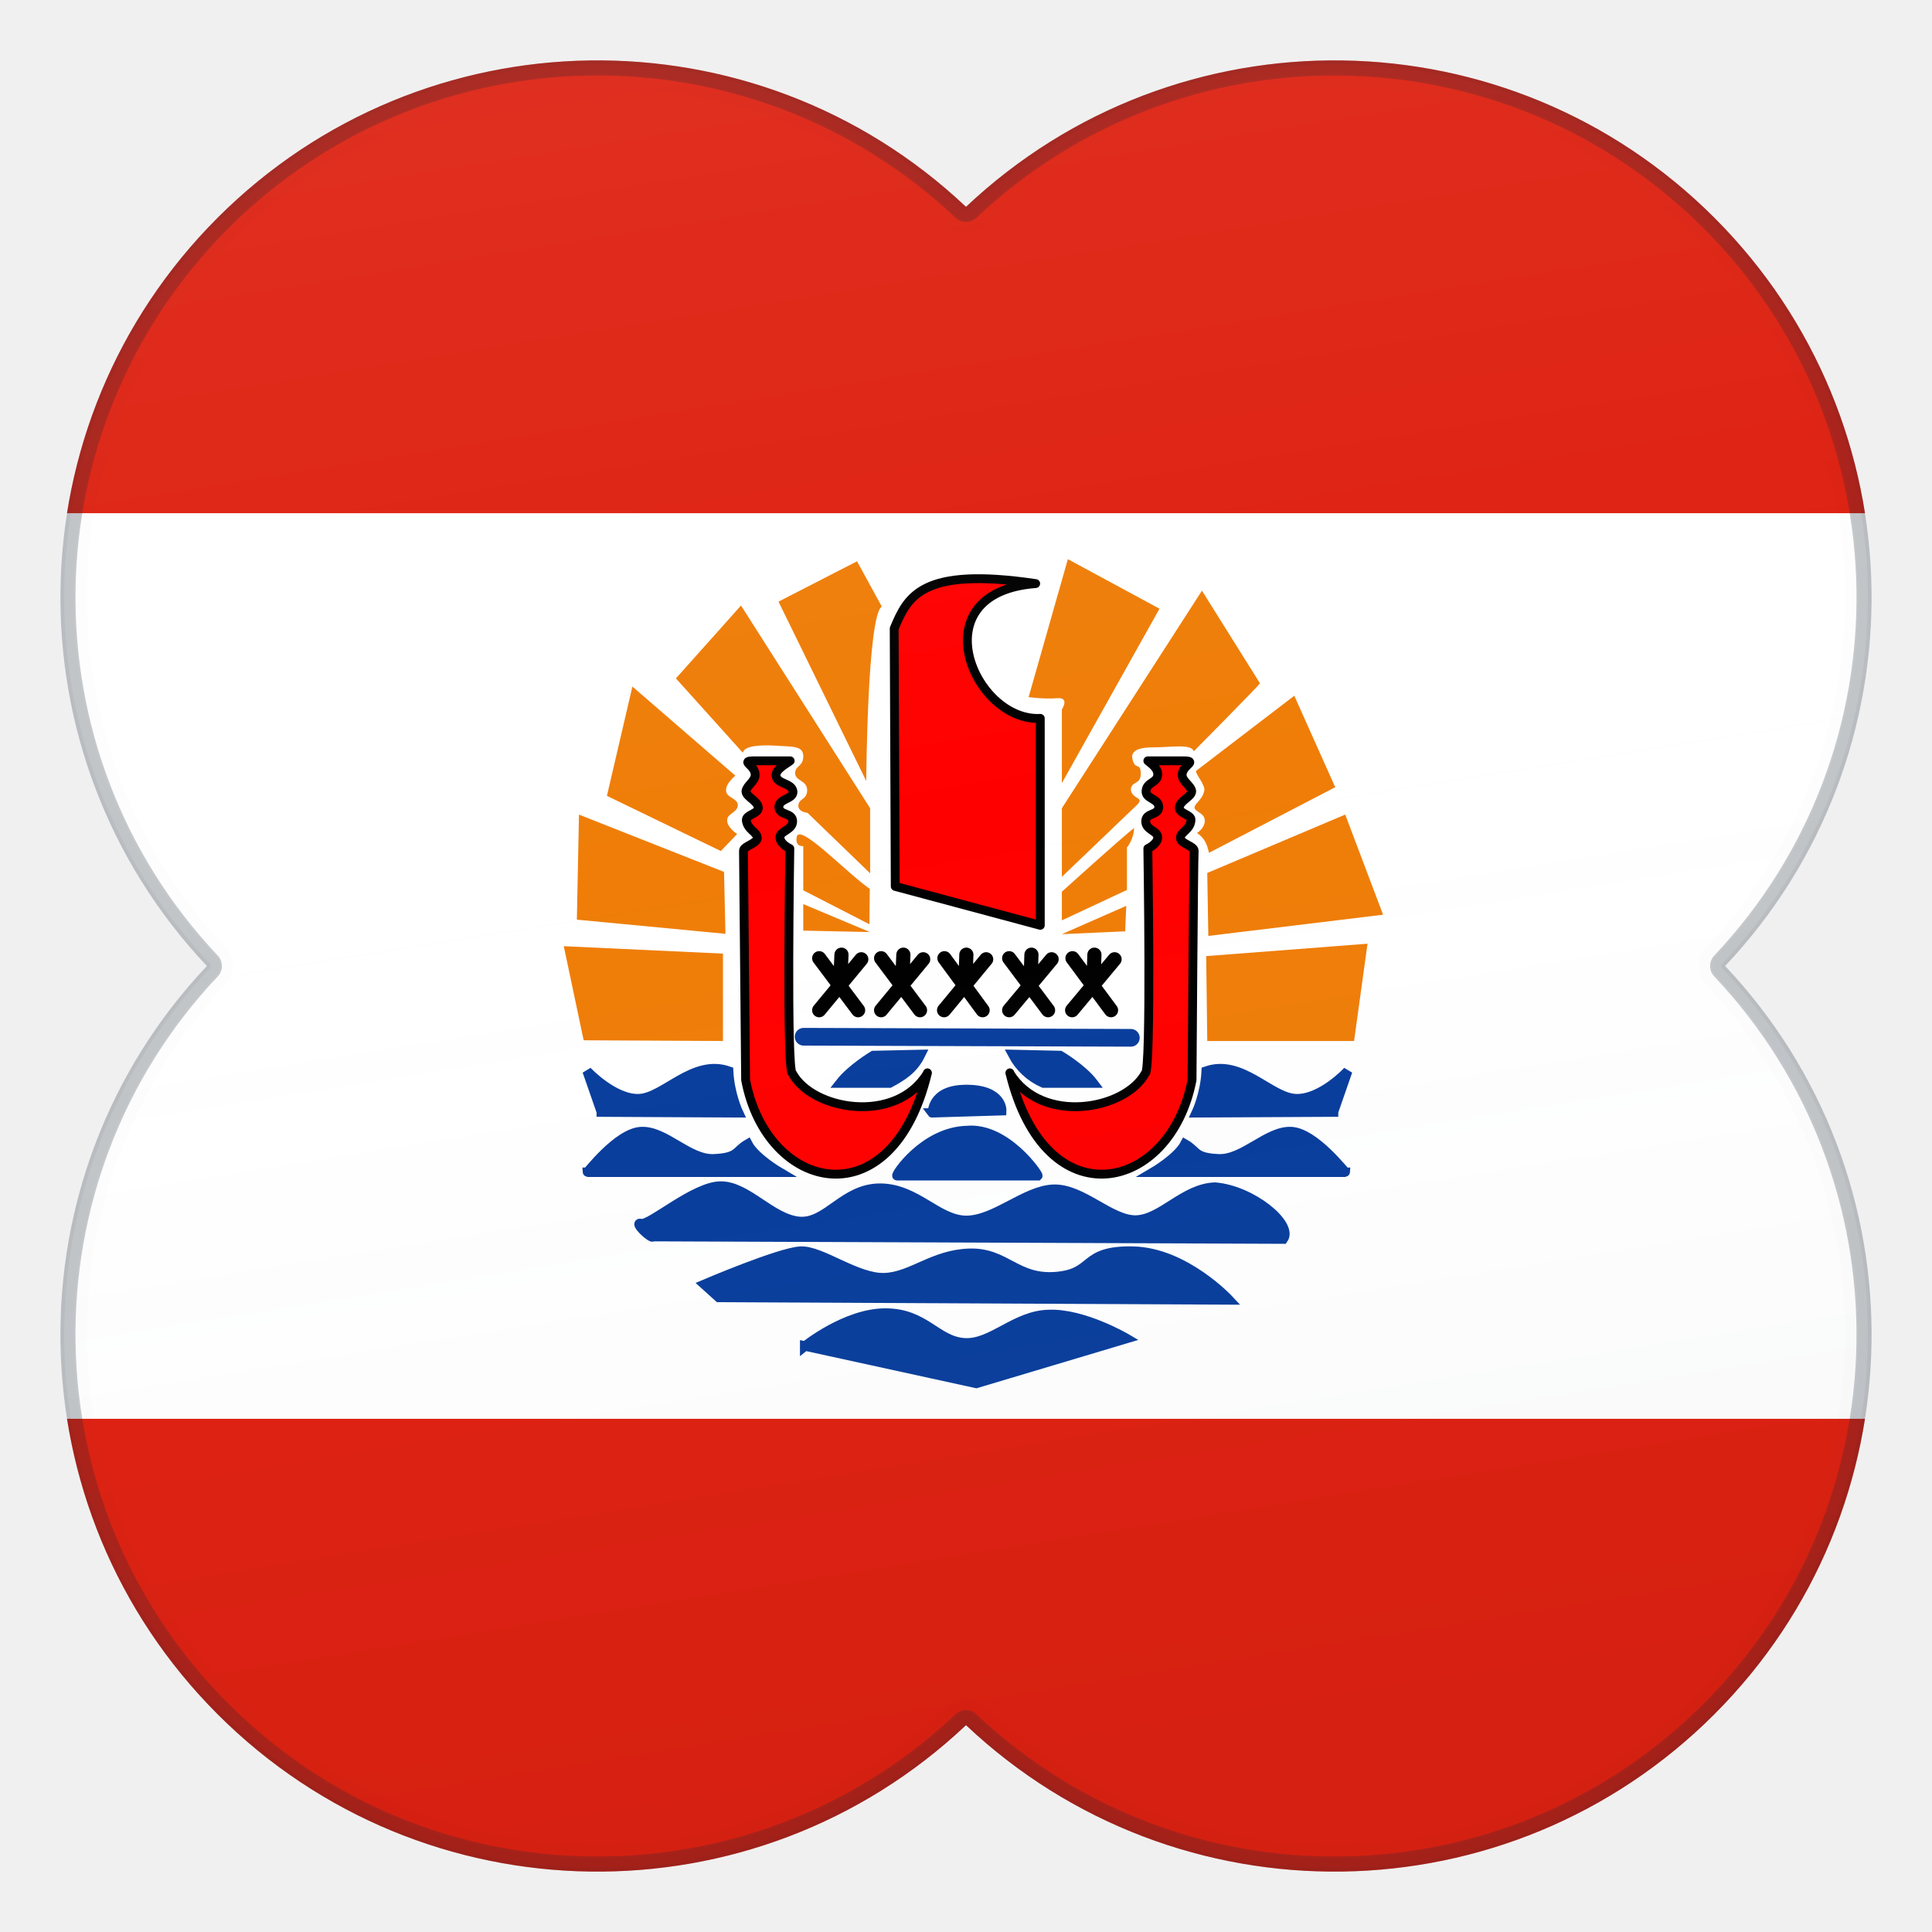
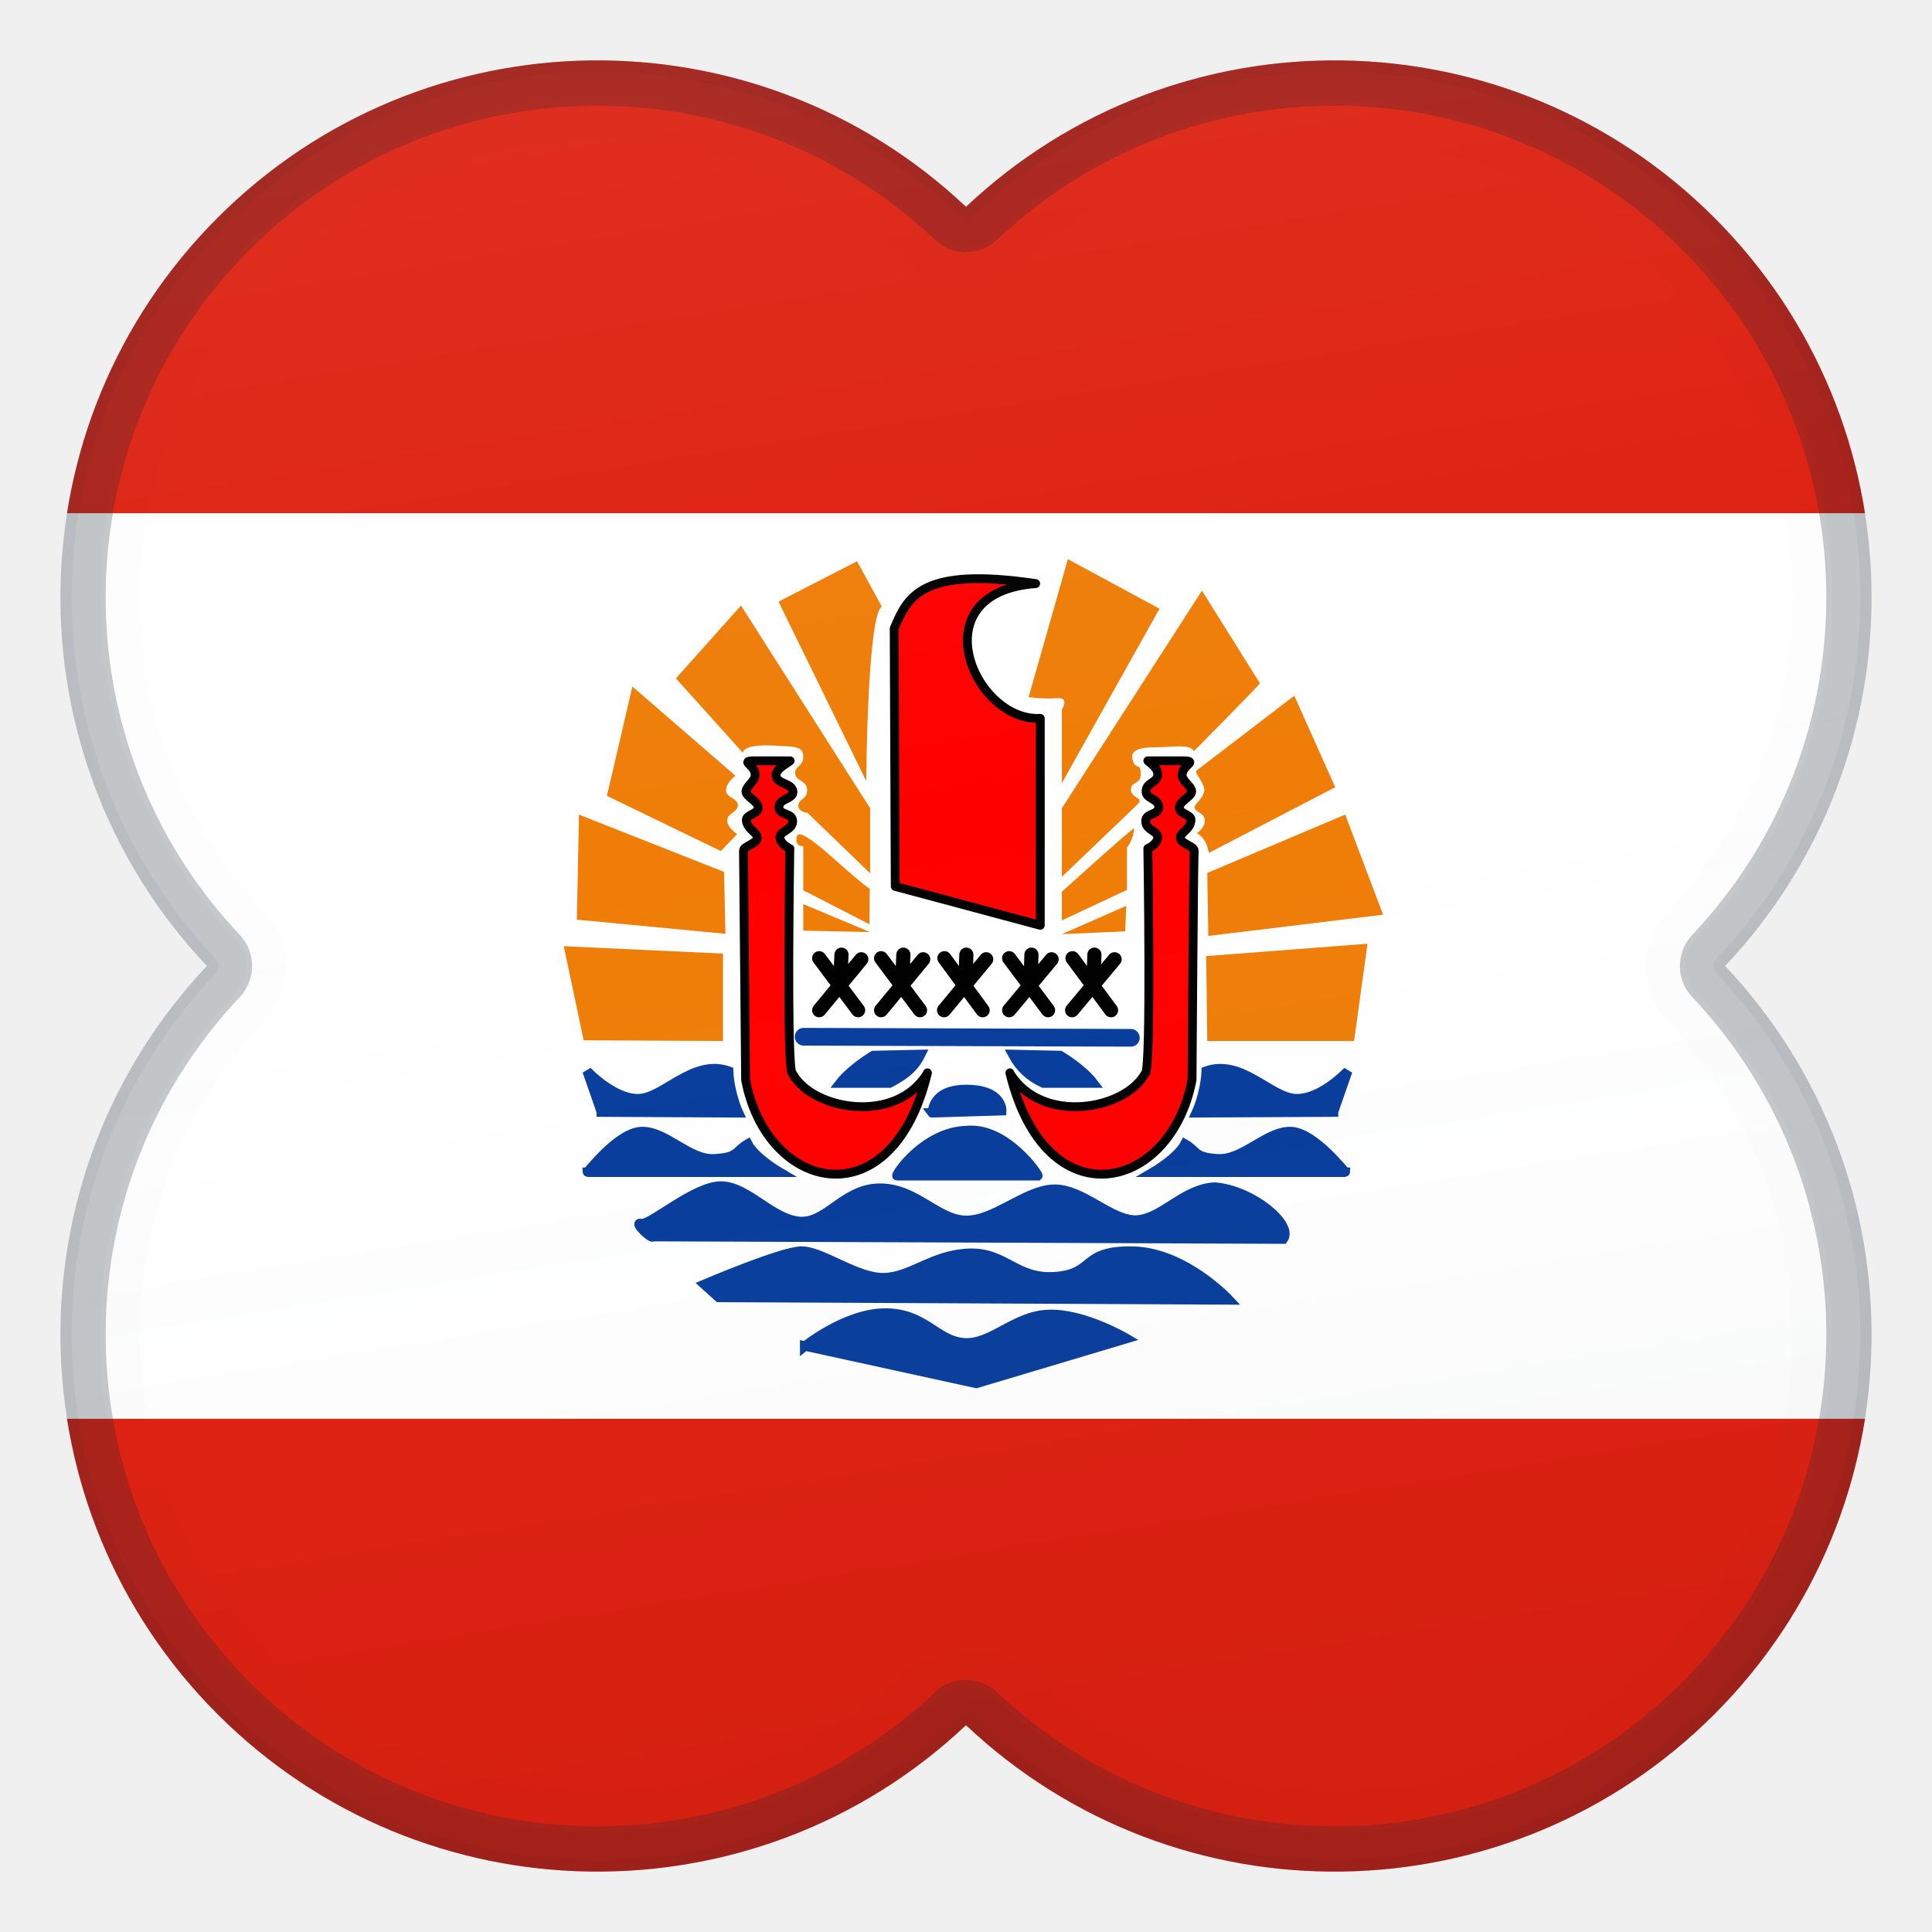
<svg xmlns="http://www.w3.org/2000/svg" viewBox="0 0 512 512" width="512" height="512" role="img" aria-labelledby="petal-soft-pf-title">
  <defs>
    <path id="petal-soft-pf-shape" d="M 256 54.811 A 142.322 142.322 0 0 1 457.189 256 A 142.322 142.322 0 0 1 256 457.189 A 142.322 142.322 0 0 1 54.811 256 A 142.322 142.322 0 0 1 256 54.811 Z" />
    <clipPath id="petal-soft-pf-clip" clipPathUnits="userSpaceOnUse">
      <path d="M 256 54.811 A 142.322 142.322 0 0 1 457.189 256 A 142.322 142.322 0 0 1 256 457.189 A 142.322 142.322 0 0 1 54.811 256 A 142.322 142.322 0 0 1 256 54.811 Z" />
    </clipPath>
    <linearGradient id="petal-soft-pf-shade" x1="0" y1="0" x2="0.16" y2="1">
      <stop offset="0%" stop-color="#ffffff" stop-opacity=".075" />
      <stop offset="48%" stop-color="#ffffff" stop-opacity="0" />
      <stop offset="100%" stop-color="#151a2b" stop-opacity=".038" />
    </linearGradient>
    <clipPath id="petal-soft-pf-source-pf-a">
      <path fill-opacity=".7" d="M0 0h512v512H0z" />
    </clipPath>
  </defs>
  <g clip-path="url(#petal-soft-pf-clip)">
    <path d="M 256 54.811 A 142.322 142.322 0 0 1 457.189 256 A 142.322 142.322 0 0 1 256 457.189 A 142.322 142.322 0 0 1 54.811 256 A 142.322 142.322 0 0 1 256 54.811 Z" fill="#fff" />
    <g transform="translate(16, 16) scale(0.9375)">
      <g clip-path="url(#petal-soft-pf-source-pf-a)">
        <path fill="#fff" d="M0 0h512v512H0z" style="width:0" />
        <path fill="#083d9c" fill-rule="evenodd" stroke="#083d9c" stroke-width="2pt" d="M210.4 363.5s11.6-9.4 22.8-9.4 14.4 7.8 22.2 8.4 14.4-7.8 24-8c9.8-.4 22 6.8 22 6.8L258.9 374l-48.5-10.6zm-24.3-13.8 144.3.7s-12.5-13.5-27.2-13.8-10.6 6.3-21.8 7.2-14.1-6.9-24.4-6.6-16.3 6.6-24 6.9c-7.9.3-17.9-7.8-23.8-7.5S182 346 182 346zm-18.5-17.2 178.1.7c2.9-4.1-8.7-13.8-19.3-14.7-8.8.3-15 9-22.2 9.3s-15.3-9-23.5-8.7c-8 .3-16.5 8.8-24.6 8.8s-14.1-9.1-24.4-9.1-15 10-22.8 9.4c-7.9-.7-14.7-10-22.2-10s-20 11.2-22.5 10.6 3.1 4.7 3.4 3.7z" />
        <path fill="red" fill-rule="evenodd" stroke="#000" stroke-linejoin="round" stroke-width="2.5" d="m236 233.5 41 11V186c-18.8 1-34.4-35.6-1.3-38.1-32.4-4.8-36.2 3.7-40 12.7z" />
        <path fill="#083d9c" fill-rule="evenodd" stroke="#083d9c" stroke-linecap="round" stroke-width="5" d="m210.1 276 92.5.3" />
        <path fill="none" stroke="#000" stroke-linecap="round" stroke-width="4" d="m214.5 253.8 11 14.7m-11 0 11.9-14.4m-5.6-1.3-.4 9.1m11.6-8.1 11 14.7m-11 0 11.9-14.4m-5.6-1.3-.4 9.1m12-8.1 10.8 14.7m-10.9 0 11.9-14.4m-5.6-1.3-.3 9.1m12.4-8.1 11 14.7m-11 0 12-14.4m-5.7-1.3-.3 9.1m11.9-8.1 10.9 14.7m-11 0 12-14.4m-5.7-1.3-.3 9.1" />
        <path fill="#ef7d08" fill-rule="evenodd" d="m148 277 39.3.2v-24.7l-45-2.1 5.6 26.5zm-2-34.1 42 4-.4-17.5-41-16.2zm8.5-35 32.2 15.6 4.6-4.8s-3-2-2.8-4c0-1.8 3-2.1 3-4.2 0-1.9-3.3-2.1-3.3-4-.3-2 2.6-4.3 2.6-4.3L161.7 177zm211.2 69.3h-41.5l-.3-24 45.6-3.5zm-41.2-29.7 49.4-6-10.7-28.3-39 16.5zm36-42.1L324.7 224c-.5-2-1-4-3.4-5.6 0 0 2.2-1.3 2.2-3.5s-2.9-2.5-2.9-3.7 2.6-2.4 2.8-5.2c-.3-2-2.8-4.6-2.3-5.2l27.7-21.2 11.5 25.7zM283.1 247l17.9-.8.3-7.2zm-54.3-.6L210 246v-7.5zm-.1-2.2-18.7-9.6v-12.5s-2.2.3-1.9-2.2c.1-5.2 13.8 9.5 20.7 14.3zm54.4-1.1V235s16.8-15.2 20.4-18c0 3.1-2 5.5-2 5.5v12zM174 174.7l18.9 21c.5-2 4.8-2.2 9.2-2 4.4.4 7.9-.2 7.9 3 0 3-2.3 2.6-2.3 4.8s3.4 2 3.4 4.8-2.4 2.2-2.5 4.4c0 1.8 2.6 2 2.6 2l17.7 17.1v-18.4l-36.5-57.3zm29-21.7 24.8 50.7s.3-46.8 4.4-49.3l-7-12.8zm107.7 2-27.6 49.3v-20.8s2.3-3.5-1.3-3.2-8.1-.3-8.1-.3l11.1-39zm28.4 21.1c-.3.6-18.7 19.2-18.7 19.2-.8-2.2-6.4-1.1-11.6-1.1-5.3 0-6 1.7-5.8 3 .6 3.7 2.4 1 2.4 4.4 0 3.3-2.6 2-2.8 4.5.2 2.8 4 2.1 1.8 4.3l-21.3 20.4v-19.4l39.6-61.5z" />
        <path fill="red" fill-rule="evenodd" stroke="#000" stroke-linejoin="round" stroke-width="2.5" d="M245.1 286.3c-8.9 14.7-32.7 10.4-38.2 0-1.7-.4-.7-63.5-.7-63.5s-2.7-1.2-2.8-3.1 3.6-2.1 3.6-4.6-3.8-1.6-3.9-4c0-2.5 4.1-2.2 4-4.4-.3-2.5-4.6-2.1-4.8-4.5-.2-1.8 3-3.4 4-4.2h-9.9c-4.8 0 .1 1.1 0 4 0 1.8-2.4 3-2.6 4.6 0 1.6 3.4 2.7 3.5 4.7 0 1.7-3.5 1.9-3.4 3.5.3 2.7 3.1 3.3 3.1 5 0 1.6-3.9 2.3-3.9 3.6l.6 64.8c6 31.8 41.4 39.8 51.4-2zm23.3 0c9 14.7 32.7 10.4 38.3 0 1.7-.4.7-63.5.7-63.5s2.7-1.2 2.8-3.1-3.4-2.1-3.4-4.6 3.6-1.6 3.7-4c0-2.5-3.8-2.3-3.6-4.6.2-2.5 3.1-2.2 3.3-4.5.1-2-1.9-3.2-2.8-4h9.7c4.9 0 0 1.1 0 4 0 1.8 2.5 3 2.7 4.6 0 1.6-3.5 2.7-3.5 4.7 0 1.7 3.5 1.9 3.3 3.5-.2 2.7-3 3.3-3 5 0 1.6 3.9 2.3 3.9 3.6-.2 2.6-.6 64.8-.6 64.8-6.1 31.8-41.4 39.8-51.5-2z" />
        <path fill="#083d9c" fill-rule="evenodd" stroke="#083d9c" stroke-width="2pt" d="M236.5 315.3h39.8c.3-.3-9-13.8-20-12.8-12.2.3-20.5 12.8-19.8 12.8zm126.8-1h-54.4s7-4.1 9-8c3.5 2 2.5 3.9 9.5 4.2s13.8-8 20.5-7.7 15.4 11.8 15.4 11.5zm-214.4 0h54.4s-7-4.1-9-8c-3.5 2-2.5 3.9-9.6 4.2s-13.7-8-20.5-7.7c-6.7.3-15.3 11.8-15.3 11.5zm4-17 38.8.2s-2.5-5.3-2.8-11.8c-10-3.5-18.2 7.5-25.3 7.8s-14.7-7.8-14.7-7.8l4 11.5zm207 0-38.8.2s2.5-5.3 2.8-11.8c10-3.5 18.1 7.5 25.3 7.8s14.7-7.8 14.7-7.8l-4 11.5zm-113.5.2 19.7-.6s.3-6-10-6-9.4 7-9.7 6.6zm-12-8.4c3.5-1.9 6.7-3.8 8.8-8.1l-13.4.3s-6.2 3.7-9.4 7.8zm43.5 0a18 18 0 0 1-8.7-8.1l13.4.3s6.3 3.7 9.4 7.8z" />
        <path fill="#de2010" fill-rule="evenodd" d="M-128 384h768v128h-768zm0-384h768v128h-768z" />
      </g>
    </g>
    <path d="M 256 54.811 A 142.322 142.322 0 0 1 457.189 256 A 142.322 142.322 0 0 1 256 457.189 A 142.322 142.322 0 0 1 54.811 256 A 142.322 142.322 0 0 1 256 54.811 Z" fill="url(#petal-soft-pf-shade)" />
-     <path d="M 256 54.811 A 142.322 142.322 0 0 1 457.189 256 A 142.322 142.322 0 0 1 256 457.189 A 142.322 142.322 0 0 1 54.811 256 A 142.322 142.322 0 0 1 256 54.811 Z" fill="none" stroke="#1c2433" stroke-width="14" stroke-opacity="0.01" stroke-linejoin="round" />
-     <path d="M 256 54.811 A 142.322 142.322 0 0 1 457.189 256 A 142.322 142.322 0 0 1 256 457.189 A 142.322 142.322 0 0 1 54.811 256 A 142.322 142.322 0 0 1 256 54.811 Z" fill="none" stroke="#1c2433" stroke-width="7" stroke-opacity="0.016" stroke-linejoin="round" />
-     <path d="M 256 54.811 A 142.322 142.322 0 0 1 457.189 256 A 142.322 142.322 0 0 1 256 457.189 A 142.322 142.322 0 0 1 54.811 256 A 142.322 142.322 0 0 1 256 54.811 Z" fill="none" stroke="#1c2433" stroke-width="2" stroke-opacity="0.05" stroke-linejoin="round" />
-     <path d="M 256 54.811 A 142.322 142.322 0 0 1 457.189 256 A 142.322 142.322 0 0 1 256 457.189 A 142.322 142.322 0 0 1 54.811 256 A 142.322 142.322 0 0 1 256 54.811 Z" fill="none" stroke="#1f2937" stroke-width="8" stroke-opacity="0.25" stroke-linejoin="round" />
+     <path d="M 256 54.811 A 142.322 142.322 0 0 1 457.189 256 A 142.322 142.322 0 0 1 256 457.189 A 142.322 142.322 0 0 1 54.811 256 A 142.322 142.322 0 0 1 256 54.811 Z" fill="none" stroke="#1c2433" stroke-width="42" stroke-opacity="0.01" stroke-linejoin="round" />
+     <path d="M 256 54.811 A 142.322 142.322 0 0 1 457.189 256 A 142.322 142.322 0 0 1 256 457.189 A 142.322 142.322 0 0 1 54.811 256 A 142.322 142.322 0 0 1 256 54.811 Z" fill="none" stroke="#1c2433" stroke-width="21" stroke-opacity="0.016" stroke-linejoin="round" />
+     <path d="M 256 54.811 A 142.322 142.322 0 0 1 457.189 256 A 142.322 142.322 0 0 1 256 457.189 A 142.322 142.322 0 0 1 54.811 256 A 142.322 142.322 0 0 1 256 54.811 Z" fill="none" stroke="#1c2433" stroke-width="6" stroke-opacity="0.05" stroke-linejoin="round" />
+     <path d="M 256 54.811 A 142.322 142.322 0 0 1 457.189 256 A 142.322 142.322 0 0 1 256 457.189 A 142.322 142.322 0 0 1 54.811 256 A 142.322 142.322 0 0 1 256 54.811 Z" fill="none" stroke="#1f2937" stroke-width="24" stroke-opacity="0.25" stroke-linejoin="round" />
  </g>
</svg>
